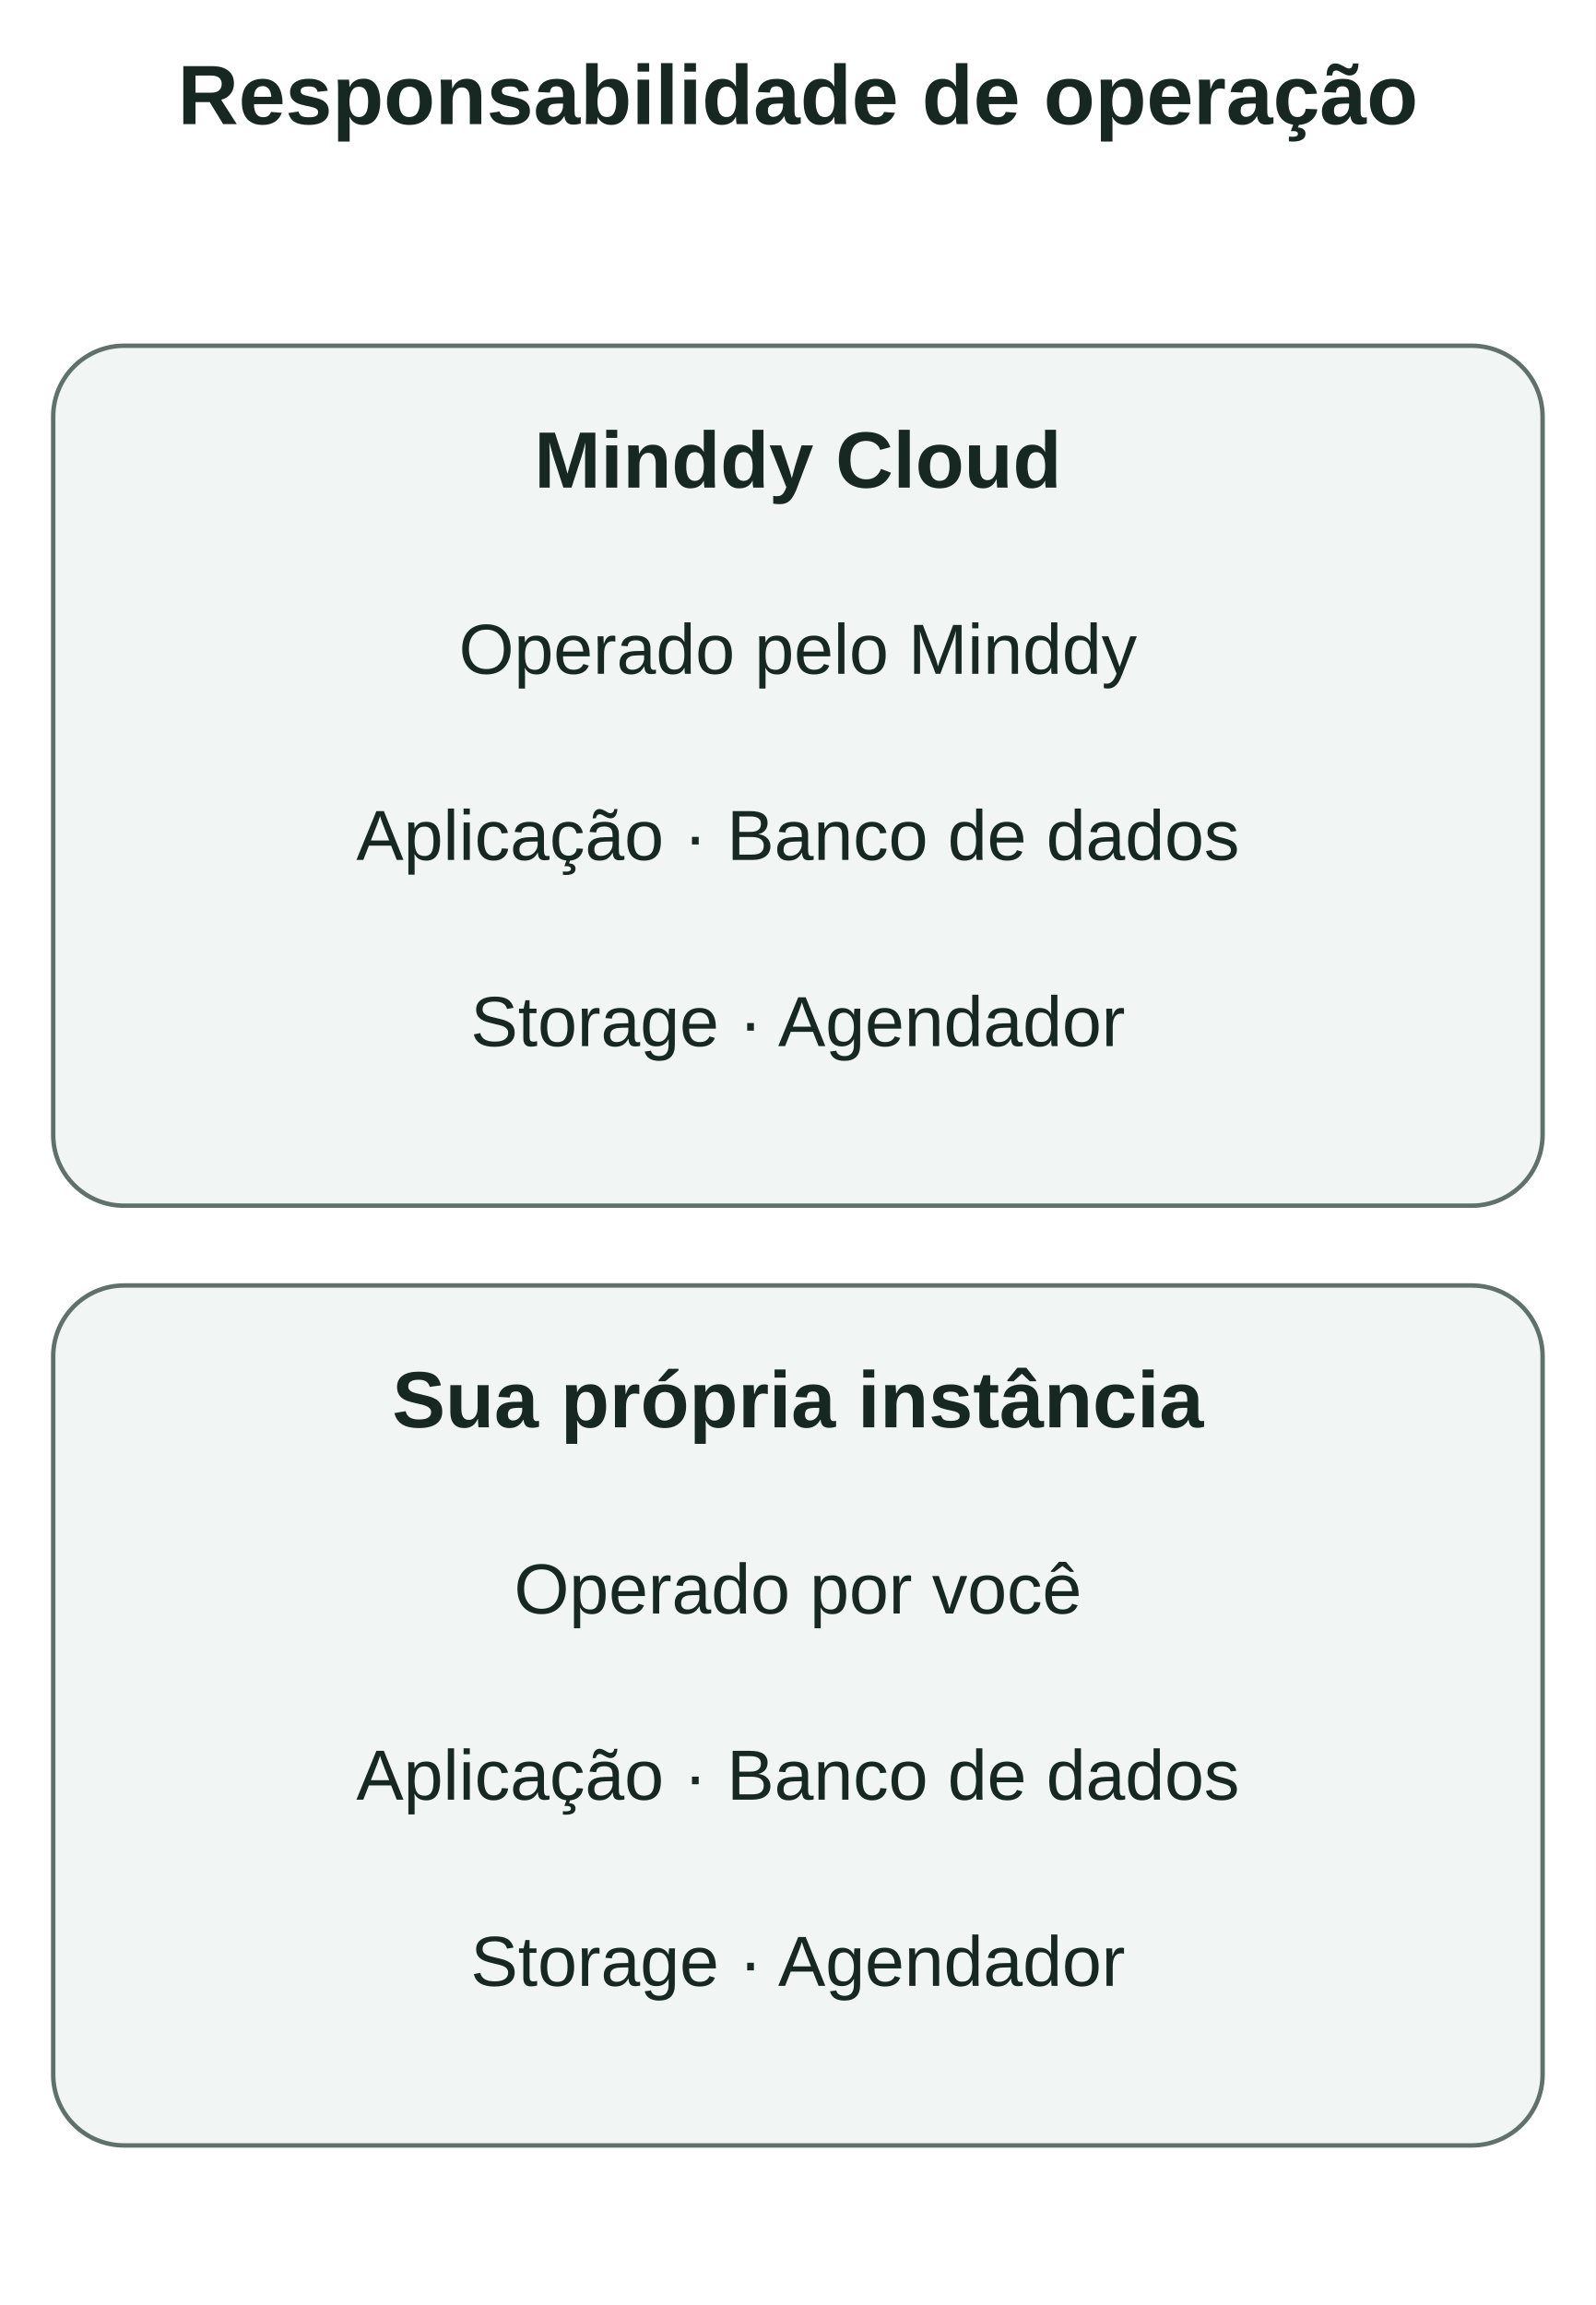
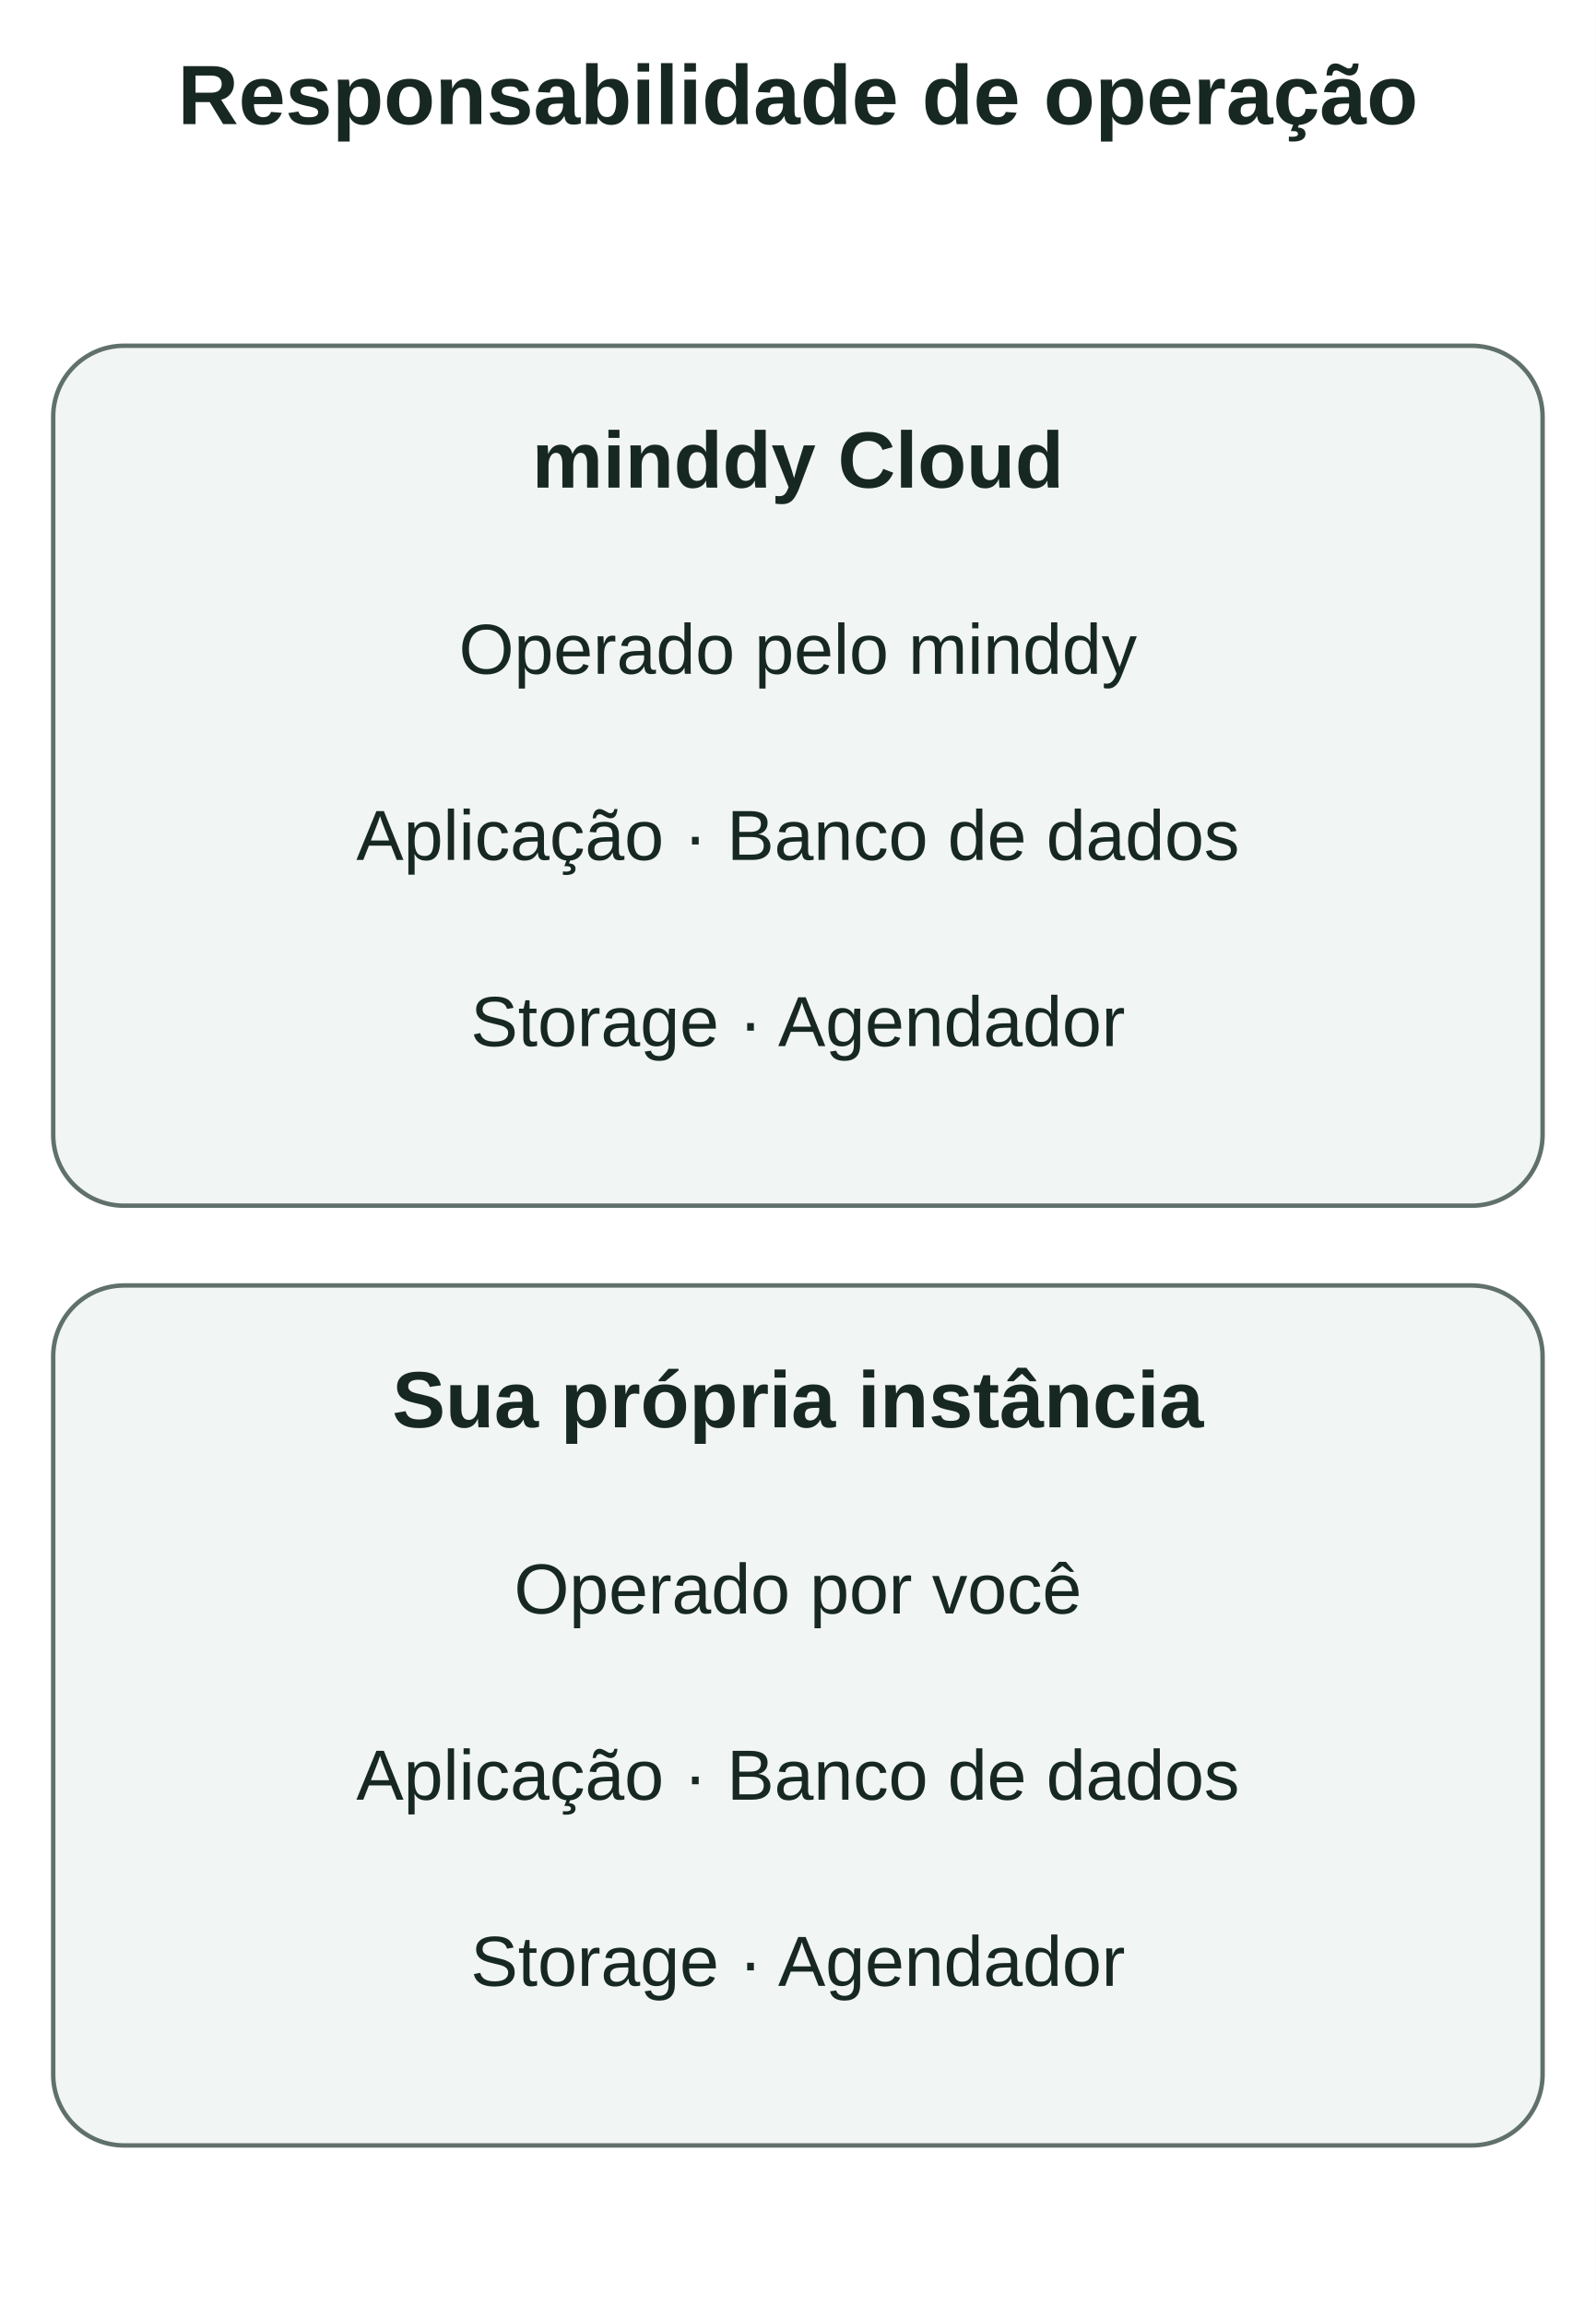
<svg xmlns="http://www.w3.org/2000/svg" width="360" height="520" viewBox="0 0 360 520" role="img">
  <rect width="360" height="520" fill="#fff" />
  <g font-family="Arial,sans-serif" fill="#172823">
    <text x="180" y="28" text-anchor="middle" font-size="19" font-weight="600">Responsabilidade de operação</text>
    <rect x="12" y="78" width="336" height="194" rx="16" fill="#f1f5f4" stroke="#60706b" />
-     <text x="180" y="110" text-anchor="middle" font-size="18" font-weight="600">Minddy Cloud</text>
-     <text x="180" y="152" text-anchor="middle" font-size="16">Operado pelo Minddy</text>
+     <text x="180" y="110" text-anchor="middle" font-size="18" font-weight="600">minddy Cloud</text>
+     <text x="180" y="152" text-anchor="middle" font-size="16">Operado pelo minddy</text>
    <text x="180" y="194" text-anchor="middle" font-size="16">Aplicação · Banco de dados</text>
    <text x="180" y="236" text-anchor="middle" font-size="16">Storage · Agendador</text>
    <rect x="12" y="290" width="336" height="194" rx="16" fill="#f1f5f4" stroke="#60706b" />
    <text x="180" y="322" text-anchor="middle" font-size="18" font-weight="600">Sua própria instância</text>
    <text x="180" y="364" text-anchor="middle" font-size="16">Operado por você</text>
    <text x="180" y="406" text-anchor="middle" font-size="16">Aplicação · Banco de dados</text>
    <text x="180" y="448" text-anchor="middle" font-size="16">Storage · Agendador</text>
  </g>
</svg>
